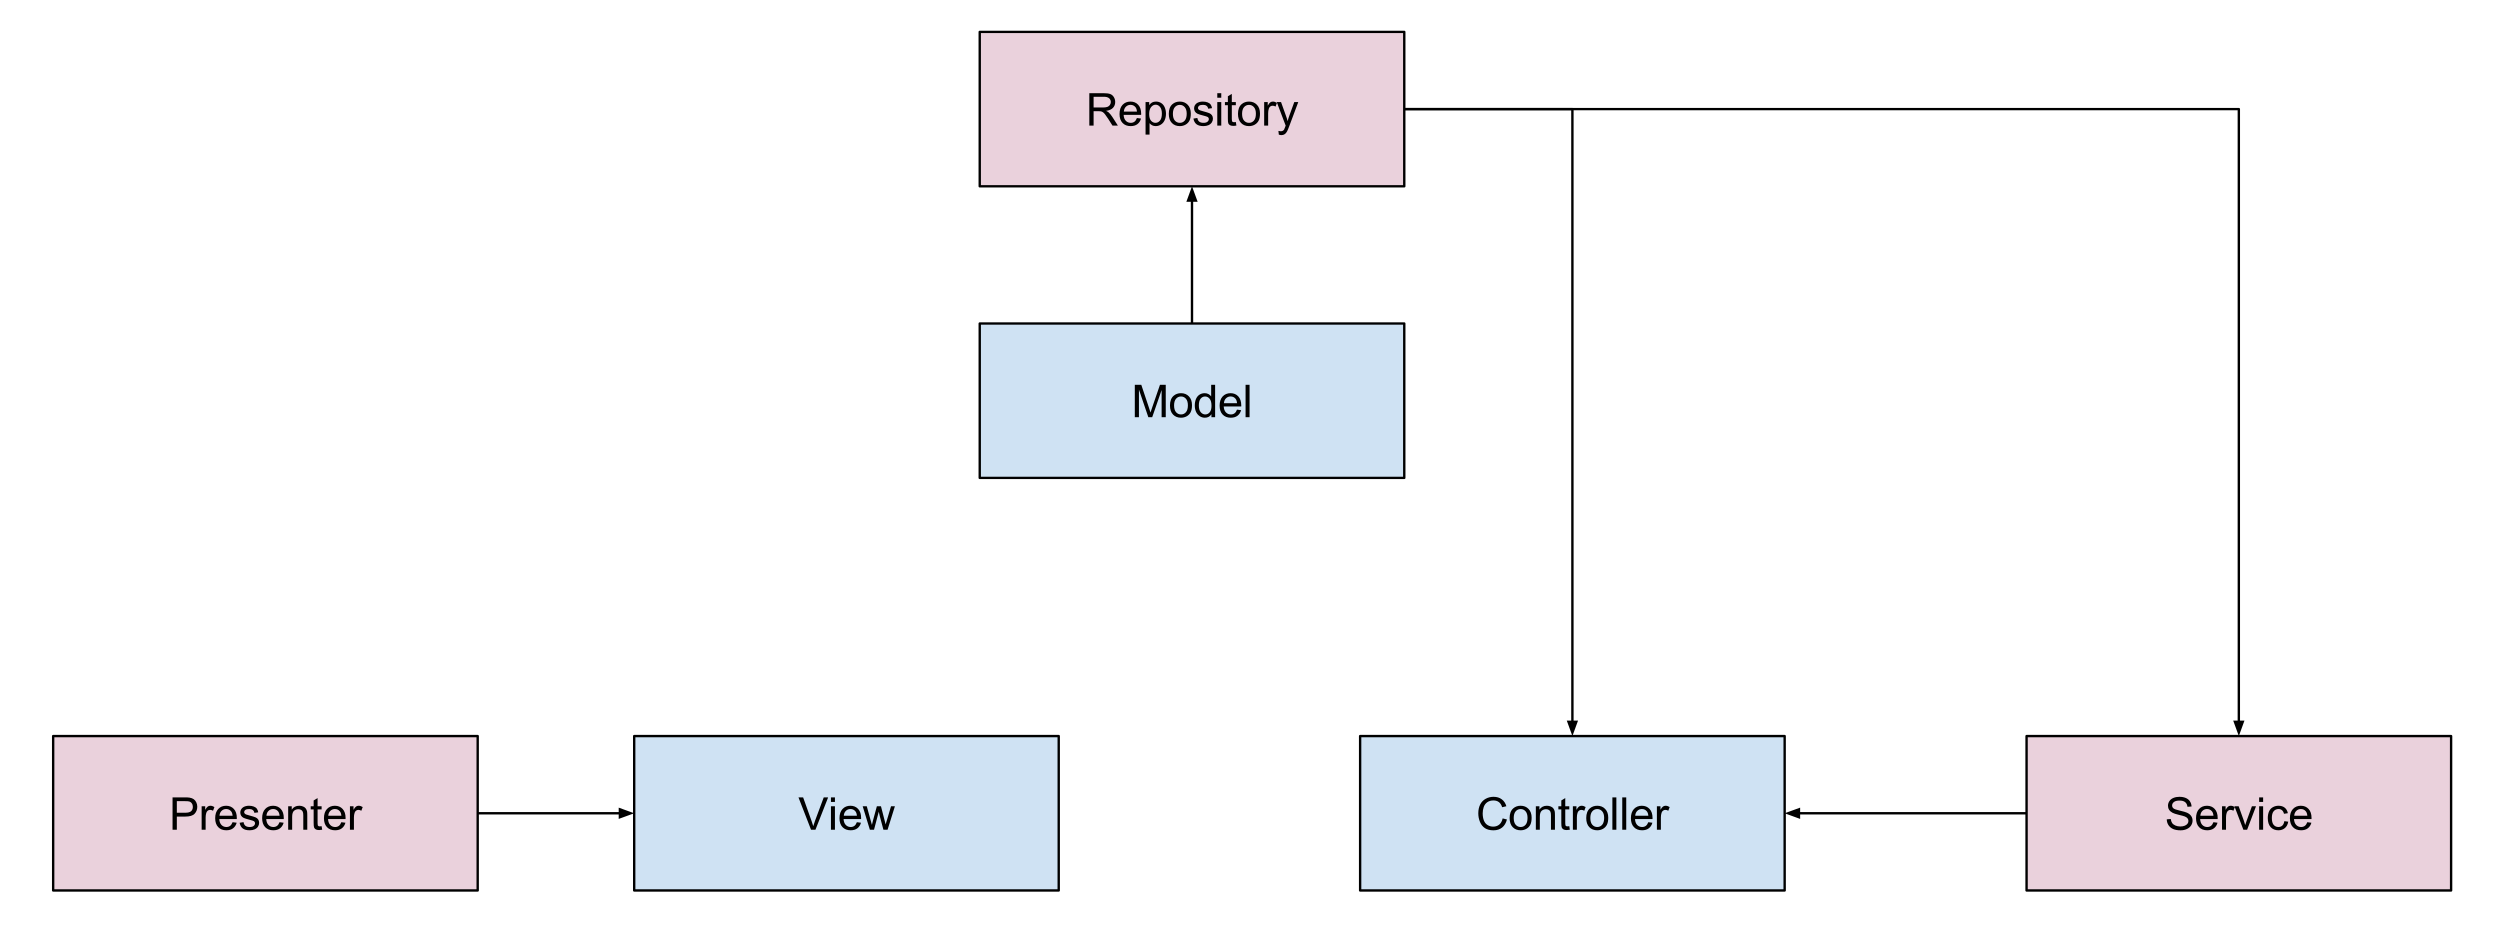
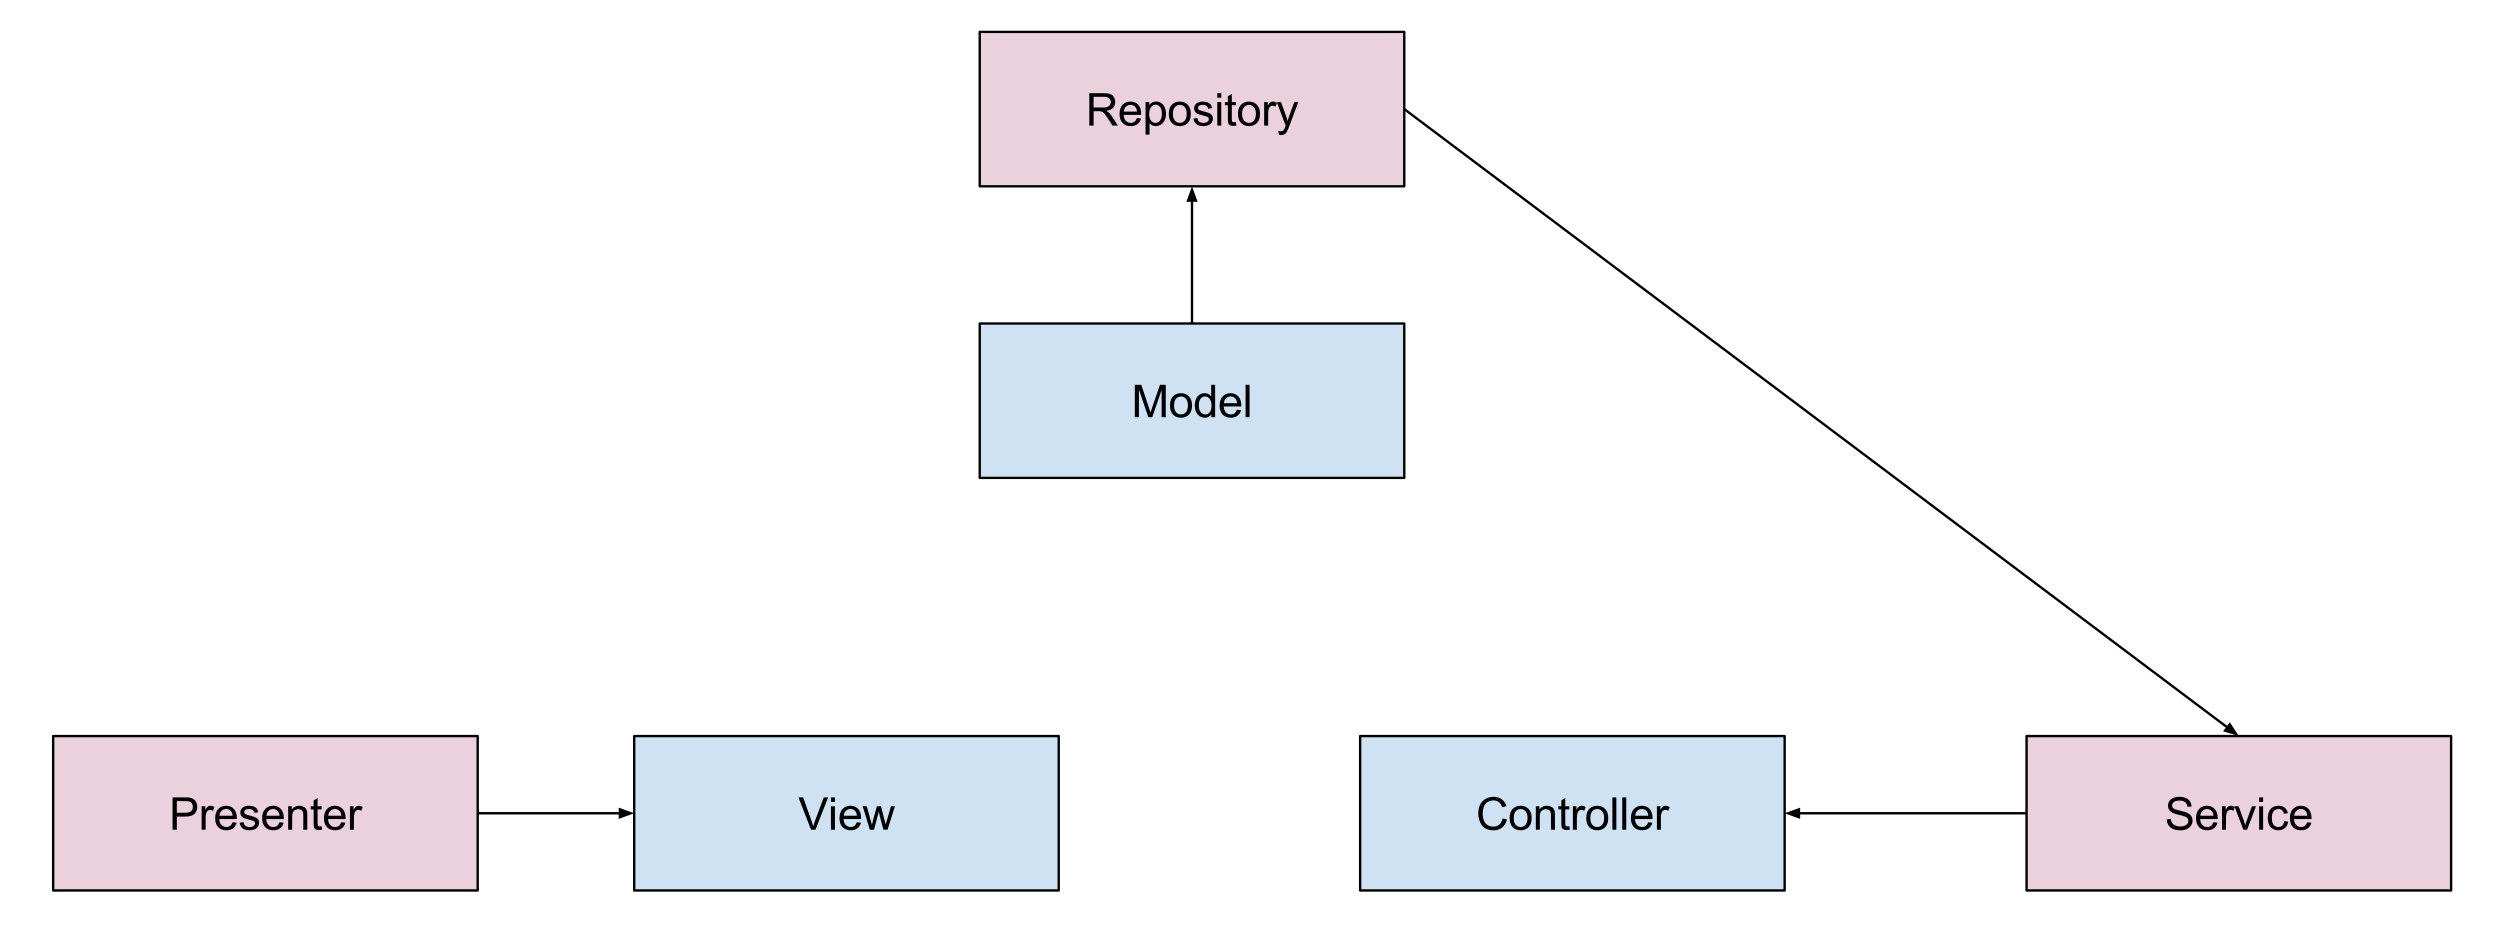
<svg xmlns="http://www.w3.org/2000/svg" version="1.1" viewBox="0.0 0.0 1049.042 390.092" fill="none" stroke="none" stroke-linecap="square" stroke-miterlimit="10">
  <clipPath id="p.0">
    <path d="m0 0l1049.042 0l0 390.092l-1049.042 0l0 -390.092z" clip-rule="nonzero" />
  </clipPath>
  <g clip-path="url(#p.0)">
    <path fill="#000000" fill-opacity="0.0" d="m0 0l1049.042 0l0 390.092l-1049.042 0z" fill-rule="nonzero" />
    <path fill="#cfe2f3" d="m411.113 135.748l178.142 0l0 64.787l-178.142 0z" fill-rule="nonzero" />
    <path stroke="#000000" stroke-width="1.0" stroke-linejoin="round" stroke-linecap="butt" d="m411.113 135.748l178.142 0l0 64.787l-178.142 0z" fill-rule="nonzero" />
    <path fill="#000000" d="m476.184 175.062l0 -13.594l2.719 0l3.219 9.625q0.438 1.344 0.641 2.016q0.234 -0.75 0.734 -2.188l3.25 -9.453l2.422 0l0 13.594l-1.734 0l0 -11.391l-3.953 11.391l-1.625 0l-3.938 -11.578l0 11.578l-1.734 0zm14.76 -4.922q0 -2.734 1.531 -4.062q1.266 -1.094 3.094 -1.094q2.031 0 3.312 1.344q1.297 1.328 1.297 3.672q0 1.906 -0.578 3.0q-0.562 1.078 -1.656 1.688q-1.078 0.594 -2.375 0.594q-2.062 0 -3.344 -1.328q-1.281 -1.328 -1.281 -3.812zm1.719 0q0 1.891 0.828 2.828q0.828 0.938 2.078 0.938q1.25 0 2.062 -0.938q0.828 -0.953 0.828 -2.891q0 -1.828 -0.828 -2.766q-0.828 -0.938 -2.062 -0.938q-1.25 0 -2.078 0.938q-0.828 0.938 -0.828 2.828zm15.673 4.922l0 -1.25q-0.938 1.469 -2.75 1.469q-1.172 0 -2.172 -0.641q-0.984 -0.656 -1.531 -1.812q-0.531 -1.172 -0.531 -2.688q0 -1.469 0.484 -2.672q0.5 -1.203 1.469 -1.844q0.984 -0.641 2.203 -0.641q0.891 0 1.578 0.375q0.703 0.375 1.141 0.984l0 -4.875l1.656 0l0 13.594l-1.547 0zm-5.281 -4.922q0 1.891 0.797 2.828q0.812 0.938 1.891 0.938q1.094 0 1.859 -0.891q0.766 -0.891 0.766 -2.734q0 -2.016 -0.781 -2.953q-0.781 -0.953 -1.922 -0.953q-1.109 0 -1.859 0.906q-0.75 0.906 -0.75 2.859zm16.016 1.75l1.719 0.219q-0.406 1.5 -1.516 2.344q-1.094 0.828 -2.812 0.828q-2.156 0 -3.422 -1.328q-1.266 -1.328 -1.266 -3.734q0 -2.484 1.266 -3.859q1.281 -1.375 3.328 -1.375q1.984 0 3.234 1.344q1.25 1.344 1.25 3.797q0 0.141 -0.016 0.438l-7.344 0q0.094 1.625 0.922 2.484q0.828 0.859 2.062 0.859q0.906 0 1.547 -0.469q0.656 -0.484 1.047 -1.547zm-5.484 -2.703l5.5 0q-0.109 -1.234 -0.625 -1.859q-0.797 -0.969 -2.078 -0.969q-1.141 0 -1.938 0.781q-0.781 0.766 -0.859 2.047zm9.079 5.875l0 -13.594l1.672 0l0 13.594l-1.672 0z" fill-rule="nonzero" />
    <path fill="#cfe2f3" d="m570.732 308.869l178.142 0l0 64.787l-178.142 0z" fill-rule="nonzero" />
    <path stroke="#000000" stroke-width="1.0" stroke-linejoin="round" stroke-linecap="butt" d="m570.732 308.869l178.142 0l0 64.787l-178.142 0z" fill-rule="nonzero" />
    <path fill="#000000" d="m630.538 343.417l1.797 0.453q-0.562 2.219 -2.031 3.391q-1.469 1.156 -3.594 1.156q-2.203 0 -3.578 -0.891q-1.375 -0.906 -2.094 -2.594q-0.719 -1.703 -0.719 -3.656q0 -2.125 0.797 -3.703q0.812 -1.578 2.312 -2.391q1.5 -0.828 3.297 -0.828q2.047 0 3.438 1.047q1.391 1.031 1.938 2.906l-1.766 0.422q-0.469 -1.484 -1.375 -2.156q-0.906 -0.688 -2.266 -0.688q-1.562 0 -2.625 0.75q-1.047 0.75 -1.484 2.031q-0.422 1.266 -0.422 2.609q0 1.734 0.5 3.031q0.516 1.281 1.578 1.922q1.078 0.641 2.312 0.641q1.516 0 2.562 -0.859q1.047 -0.875 1.422 -2.594zm2.926 -0.156q0 -2.734 1.531 -4.062q1.266 -1.094 3.094 -1.094q2.031 0 3.312 1.344q1.297 1.328 1.297 3.672q0 1.906 -0.578 3.0q-0.562 1.078 -1.656 1.688q-1.078 0.594 -2.375 0.594q-2.062 0 -3.344 -1.328q-1.281 -1.328 -1.281 -3.812zm1.719 0q0 1.891 0.828 2.828q0.828 0.938 2.078 0.938q1.25 0 2.062 -0.938q0.828 -0.953 0.828 -2.891q0 -1.828 -0.828 -2.766q-0.828 -0.938 -2.062 -0.938q-1.25 0 -2.078 0.938q-0.828 0.938 -0.828 2.828zm9.282 4.922l0 -9.859l1.5 0l0 1.406q1.094 -1.625 3.141 -1.625q0.891 0 1.641 0.328q0.75 0.312 1.109 0.844q0.375 0.516 0.531 1.219q0.094 0.469 0.094 1.625l0 6.062l-1.672 0l0 -6.0q0 -1.016 -0.203 -1.516q-0.188 -0.516 -0.688 -0.812q-0.5 -0.297 -1.172 -0.297q-1.062 0 -1.844 0.672q-0.766 0.672 -0.766 2.578l0 5.375l-1.672 0zm14.032 -1.5l0.234 1.484q-0.703 0.141 -1.266 0.141q-0.906 0 -1.406 -0.281q-0.5 -0.297 -0.703 -0.75q-0.203 -0.469 -0.203 -1.984l0 -5.656l-1.234 0l0 -1.312l1.234 0l0 -2.438l1.656 -1.0l0 3.438l1.688 0l0 1.312l-1.688 0l0 5.75q0 0.719 0.078 0.922q0.094 0.203 0.297 0.328q0.203 0.125 0.578 0.125q0.266 0 0.734 -0.078zm1.511 1.5l0 -9.859l1.5 0l0 1.5q0.578 -1.047 1.062 -1.375q0.484 -0.344 1.078 -0.344q0.844 0 1.719 0.547l-0.578 1.547q-0.609 -0.359 -1.234 -0.359q-0.547 0 -0.984 0.328q-0.422 0.328 -0.609 0.906q-0.281 0.891 -0.281 1.953l0 5.156l-1.672 0zm5.603 -4.922q0 -2.734 1.531 -4.062q1.266 -1.094 3.094 -1.094q2.031 0 3.312 1.344q1.297 1.328 1.297 3.672q0 1.906 -0.578 3.0q-0.562 1.078 -1.656 1.688q-1.078 0.594 -2.375 0.594q-2.062 0 -3.344 -1.328q-1.281 -1.328 -1.281 -3.812zm1.719 0q0 1.891 0.828 2.828q0.828 0.938 2.078 0.938q1.25 0 2.062 -0.938q0.828 -0.953 0.828 -2.891q0 -1.828 -0.828 -2.766q-0.828 -0.938 -2.062 -0.938q-1.25 0 -2.078 0.938q-0.828 0.938 -0.828 2.828zm9.251 4.922l0 -13.594l1.672 0l0 13.594l-1.672 0zm4.145 0l0 -13.594l1.672 0l0 13.594l-1.672 0zm10.926 -3.172l1.719 0.219q-0.406 1.5 -1.516 2.344q-1.094 0.828 -2.812 0.828q-2.156 0 -3.422 -1.328q-1.266 -1.328 -1.266 -3.734q0 -2.484 1.266 -3.859q1.281 -1.375 3.328 -1.375q1.984 0 3.234 1.344q1.25 1.344 1.25 3.797q0 0.141 -0.016 0.438l-7.344 0q0.094 1.625 0.922 2.484q0.828 0.859 2.062 0.859q0.906 0 1.547 -0.469q0.656 -0.484 1.047 -1.547zm-5.484 -2.703l5.5 0q-0.109 -1.234 -0.625 -1.859q-0.797 -0.969 -2.078 -0.969q-1.141 0 -1.938 0.781q-0.781 0.766 -0.859 2.047zm9.094 5.875l0 -9.859l1.5 0l0 1.5q0.578 -1.047 1.062 -1.375q0.484 -0.344 1.078 -0.344q0.844 0 1.719 0.547l-0.578 1.547q-0.609 -0.359 -1.234 -0.359q-0.547 0 -0.984 0.328q-0.422 0.328 -0.609 0.906q-0.281 0.891 -0.281 1.953l0 5.156l-1.672 0z" fill-rule="nonzero" />
    <path fill="#cfe2f3" d="m266.118 308.869l178.142 0l0 64.787l-178.142 0z" fill-rule="nonzero" />
    <path stroke="#000000" stroke-width="1.0" stroke-linejoin="round" stroke-linecap="butt" d="m266.118 308.869l178.142 0l0 64.787l-178.142 0z" fill-rule="nonzero" />
    <path fill="#000000" d="m340.33 348.182l-5.281 -13.594l1.953 0l3.531 9.875q0.438 1.188 0.719 2.219q0.312 -1.109 0.734 -2.219l3.672 -9.875l1.844 0l-5.328 13.594l-1.844 0zm8.35 -11.688l0 -1.906l1.672 0l0 1.906l-1.672 0zm0 11.688l0 -9.859l1.672 0l0 9.859l-1.672 0zm10.879 -3.172l1.719 0.219q-0.406 1.5 -1.516 2.344q-1.094 0.828 -2.812 0.828q-2.156 0 -3.422 -1.328q-1.266 -1.328 -1.266 -3.734q0 -2.484 1.266 -3.859q1.281 -1.375 3.328 -1.375q1.984 0 3.234 1.344q1.25 1.344 1.25 3.797q0 0.141 -0.016 0.438l-7.344 0q0.094 1.625 0.922 2.484q0.828 0.859 2.062 0.859q0.906 0 1.547 -0.469q0.656 -0.484 1.047 -1.547zm-5.484 -2.703l5.5 0q-0.109 -1.234 -0.625 -1.859q-0.797 -0.969 -2.078 -0.969q-1.141 0 -1.938 0.781q-0.781 0.766 -0.859 2.047zm10.938 5.875l-3.016 -9.859l1.719 0l1.562 5.688l0.594 2.125q0.031 -0.156 0.5 -2.031l1.578 -5.781l1.719 0l1.469 5.719l0.484 1.891l0.578 -1.906l1.688 -5.703l1.625 0l-3.078 9.859l-1.734 0l-1.578 -5.906l-0.375 -1.672l-2.0 7.578l-1.734 0z" fill-rule="nonzero" />
    <path fill="#ead1dc" d="m411.113 13.386l178.142 0l0 64.787l-178.142 0z" fill-rule="nonzero" />
    <path stroke="#000000" stroke-width="1.0" stroke-linejoin="round" stroke-linecap="butt" d="m411.113 13.386l178.142 0l0 64.787l-178.142 0z" fill-rule="nonzero" />
    <path fill="#000000" d="m457.097 52.7l0 -13.594l6.031 0q1.812 0 2.75 0.359q0.953 0.359 1.516 1.297q0.562 0.922 0.562 2.047q0 1.453 -0.938 2.453q-0.922 0.984 -2.891 1.25q0.719 0.344 1.094 0.672q0.781 0.734 1.484 1.812l2.375 3.703l-2.266 0l-1.797 -2.828q-0.797 -1.219 -1.312 -1.875q-0.5 -0.656 -0.906 -0.906q-0.406 -0.266 -0.812 -0.359q-0.312 -0.078 -1.016 -0.078l-2.078 0l0 6.047l-1.797 0zm1.797 -7.594l3.859 0q1.234 0 1.922 -0.25q0.703 -0.266 1.062 -0.828q0.375 -0.562 0.375 -1.219q0 -0.969 -0.703 -1.578q-0.703 -0.625 -2.219 -0.625l-4.297 0l0 4.5zm18.176 4.422l1.719 0.219q-0.406 1.5 -1.516 2.344q-1.094 0.828 -2.812 0.828q-2.156 0 -3.422 -1.328q-1.266 -1.328 -1.266 -3.734q0 -2.484 1.266 -3.859q1.281 -1.375 3.328 -1.375q1.984 0 3.234 1.344q1.25 1.344 1.25 3.797q0 0.141 -0.016 0.438l-7.344 0q0.094 1.625 0.922 2.484q0.828 0.859 2.062 0.859q0.906 0 1.547 -0.469q0.656 -0.484 1.047 -1.547zm-5.484 -2.703l5.5 0q-0.109 -1.234 -0.625 -1.859q-0.797 -0.969 -2.078 -0.969q-1.141 0 -1.938 0.781q-0.781 0.766 -0.859 2.047zm9.11 9.656l0 -13.641l1.531 0l0 1.281q0.531 -0.75 1.203 -1.125q0.688 -0.375 1.641 -0.375q1.266 0 2.234 0.656q0.969 0.641 1.453 1.828q0.5 1.188 0.5 2.594q0 1.516 -0.547 2.734q-0.547 1.203 -1.578 1.844q-1.031 0.641 -2.172 0.641q-0.844 0 -1.516 -0.344q-0.656 -0.359 -1.078 -0.891l0 4.797l-1.672 0zm1.516 -8.656q0 1.906 0.766 2.812q0.781 0.906 1.875 0.906q1.109 0 1.891 -0.938q0.797 -0.938 0.797 -2.922q0 -1.875 -0.781 -2.812q-0.766 -0.938 -1.844 -0.938q-1.062 0 -1.891 1.0q-0.812 1.0 -0.812 2.891zm8.235 -0.047q0 -2.734 1.531 -4.062q1.266 -1.094 3.094 -1.094q2.031 0 3.312 1.344q1.297 1.328 1.297 3.672q0 1.906 -0.578 3.0q-0.562 1.078 -1.656 1.688q-1.078 0.594 -2.375 0.594q-2.062 0 -3.344 -1.328q-1.281 -1.328 -1.281 -3.812zm1.719 0q0 1.891 0.828 2.828q0.828 0.938 2.078 0.938q1.25 0 2.062 -0.938q0.828 -0.953 0.828 -2.891q0 -1.828 -0.828 -2.766q-0.828 -0.938 -2.062 -0.938q-1.25 0 -2.078 0.938q-0.828 0.938 -0.828 2.828zm8.61 1.984l1.656 -0.266q0.141 1.0 0.766 1.531q0.641 0.516 1.781 0.516q1.156 0 1.703 -0.469q0.562 -0.469 0.562 -1.094q0 -0.562 -0.484 -0.891q-0.344 -0.219 -1.703 -0.562q-1.844 -0.469 -2.562 -0.797q-0.703 -0.344 -1.078 -0.938q-0.359 -0.609 -0.359 -1.328q0 -0.656 0.297 -1.219q0.312 -0.562 0.828 -0.938q0.391 -0.281 1.062 -0.484q0.672 -0.203 1.438 -0.203q1.172 0 2.047 0.344q0.875 0.328 1.281 0.906q0.422 0.562 0.578 1.516l-1.625 0.219q-0.109 -0.75 -0.656 -1.172q-0.531 -0.438 -1.5 -0.438q-1.156 0 -1.641 0.391q-0.484 0.375 -0.484 0.875q0 0.328 0.203 0.594q0.203 0.266 0.641 0.438q0.25 0.094 1.469 0.438q1.766 0.469 2.469 0.766q0.703 0.297 1.094 0.875q0.406 0.578 0.406 1.438q0 0.828 -0.484 1.578q-0.484 0.734 -1.406 1.141q-0.922 0.391 -2.078 0.391q-1.922 0 -2.938 -0.797q-1.0 -0.797 -1.281 -2.359zm10.016 -8.75l0 -1.906l1.672 0l0 1.906l-1.672 0zm0 11.688l0 -9.859l1.672 0l0 9.859l-1.672 0zm7.785 -1.5l0.234 1.484q-0.703 0.141 -1.266 0.141q-0.906 0 -1.406 -0.281q-0.5 -0.297 -0.703 -0.75q-0.203 -0.469 -0.203 -1.984l0 -5.656l-1.234 0l0 -1.312l1.234 0l0 -2.438l1.656 -1.0l0 3.438l1.688 0l0 1.312l-1.688 0l0 5.75q0 0.719 0.078 0.922q0.094 0.203 0.297 0.328q0.203 0.125 0.578 0.125q0.266 0 0.734 -0.078zm0.902 -3.422q0 -2.734 1.531 -4.062q1.266 -1.094 3.094 -1.094q2.031 0 3.312 1.344q1.297 1.328 1.297 3.672q0 1.906 -0.578 3.0q-0.562 1.078 -1.656 1.688q-1.078 0.594 -2.375 0.594q-2.062 0 -3.344 -1.328q-1.281 -1.328 -1.281 -3.812zm1.719 0q0 1.891 0.828 2.828q0.828 0.938 2.078 0.938q1.25 0 2.062 -0.938q0.828 -0.953 0.828 -2.891q0 -1.828 -0.828 -2.766q-0.828 -0.938 -2.062 -0.938q-1.25 0 -2.078 0.938q-0.828 0.938 -0.828 2.828zm9.266 4.922l0 -9.859l1.5 0l0 1.5q0.578 -1.047 1.062 -1.375q0.484 -0.344 1.078 -0.344q0.844 0 1.719 0.547l-0.578 1.547q-0.609 -0.359 -1.234 -0.359q-0.547 0 -0.984 0.328q-0.422 0.328 -0.609 0.906q-0.281 0.891 -0.281 1.953l0 5.156l-1.672 0zm6.15 3.797l-0.172 -1.562q0.547 0.141 0.953 0.141q0.547 0 0.875 -0.188q0.344 -0.188 0.562 -0.516q0.156 -0.25 0.5 -1.25q0.047 -0.141 0.156 -0.406l-3.734 -9.875l1.797 0l2.047 5.719q0.406 1.078 0.719 2.281q0.281 -1.156 0.688 -2.25l2.094 -5.75l1.672 0l-3.75 10.031q-0.594 1.625 -0.938 2.234q-0.438 0.828 -1.016 1.203q-0.578 0.391 -1.375 0.391q-0.484 0 -1.078 -0.203z" fill-rule="nonzero" />
    <path fill="#ead1dc" d="m850.381 308.869l178.142 0l0 64.787l-178.142 0z" fill-rule="nonzero" />
    <path stroke="#000000" stroke-width="1.0" stroke-linejoin="round" stroke-linecap="butt" d="m850.381 308.869l178.142 0l0 64.787l-178.142 0z" fill-rule="nonzero" />
    <path fill="#000000" d="m909.206 343.807l1.688 -0.141q0.125 1.016 0.562 1.672q0.438 0.656 1.359 1.062q0.938 0.406 2.094 0.406q1.031 0 1.812 -0.312q0.797 -0.312 1.188 -0.844q0.391 -0.531 0.391 -1.156q0 -0.641 -0.375 -1.109q-0.375 -0.484 -1.234 -0.812q-0.547 -0.219 -2.422 -0.656q-1.875 -0.453 -2.625 -0.859q-0.969 -0.516 -1.453 -1.266q-0.469 -0.75 -0.469 -1.688q0 -1.031 0.578 -1.922q0.594 -0.906 1.703 -1.359q1.125 -0.469 2.5 -0.469q1.516 0 2.672 0.484q1.156 0.484 1.766 1.438q0.625 0.938 0.672 2.141l-1.719 0.125q-0.141 -1.281 -0.953 -1.938q-0.797 -0.672 -2.359 -0.672q-1.625 0 -2.375 0.609q-0.75 0.594 -0.75 1.438q0 0.734 0.531 1.203q0.516 0.469 2.703 0.969q2.203 0.5 3.016 0.875q1.188 0.547 1.75 1.391q0.578 0.828 0.578 1.922q0 1.094 -0.625 2.062q-0.625 0.953 -1.797 1.484q-1.156 0.531 -2.609 0.531q-1.844 0 -3.094 -0.531q-1.25 -0.547 -1.969 -1.625q-0.703 -1.078 -0.734 -2.453zm19.584 1.203l1.719 0.219q-0.406 1.5 -1.516 2.344q-1.094 0.828 -2.812 0.828q-2.156 0 -3.422 -1.328q-1.266 -1.328 -1.266 -3.734q0 -2.484 1.266 -3.859q1.281 -1.375 3.328 -1.375q1.984 0 3.234 1.344q1.25 1.344 1.25 3.797q0 0.141 -0.016 0.438l-7.344 0q0.094 1.625 0.922 2.484q0.828 0.859 2.062 0.859q0.906 0 1.547 -0.469q0.656 -0.484 1.047 -1.547zm-5.484 -2.703l5.5 0q-0.109 -1.234 -0.625 -1.859q-0.797 -0.969 -2.078 -0.969q-1.141 0 -1.938 0.781q-0.781 0.766 -0.859 2.047zm9.094 5.875l0 -9.859l1.5 0l0 1.5q0.578 -1.047 1.062 -1.375q0.484 -0.344 1.078 -0.344q0.844 0 1.719 0.547l-0.578 1.547q-0.609 -0.359 -1.234 -0.359q-0.547 0 -0.984 0.328q-0.422 0.328 -0.609 0.906q-0.281 0.891 -0.281 1.953l0 5.156l-1.672 0zm8.963 0l-3.75 -9.859l1.766 0l2.125 5.906q0.344 0.953 0.625 1.984q0.219 -0.781 0.625 -1.875l2.188 -6.016l1.719 0l-3.734 9.859l-1.562 0zm6.609 -11.688l0 -1.906l1.672 0l0 1.906l-1.672 0zm0 11.688l0 -9.859l1.672 0l0 9.859l-1.672 0zm10.567 -3.609l1.641 0.219q-0.266 1.688 -1.375 2.656q-1.109 0.953 -2.734 0.953q-2.016 0 -3.25 -1.312q-1.219 -1.328 -1.219 -3.797q0 -1.594 0.516 -2.781q0.531 -1.203 1.609 -1.797q1.094 -0.609 2.359 -0.609q1.609 0 2.625 0.812q1.016 0.812 1.312 2.312l-1.625 0.25q-0.234 -1.0 -0.828 -1.5q-0.594 -0.5 -1.422 -0.5q-1.266 0 -2.062 0.906q-0.781 0.906 -0.781 2.859q0 1.984 0.766 2.891q0.766 0.891 1.984 0.891q0.984 0 1.641 -0.594q0.656 -0.609 0.844 -1.859zm9.641 0.438l1.719 0.219q-0.406 1.5 -1.516 2.344q-1.094 0.828 -2.812 0.828q-2.156 0 -3.422 -1.328q-1.266 -1.328 -1.266 -3.734q0 -2.484 1.266 -3.859q1.281 -1.375 3.328 -1.375q1.984 0 3.234 1.344q1.25 1.344 1.25 3.797q0 0.141 -0.016 0.438l-7.344 0q0.094 1.625 0.922 2.484q0.828 0.859 2.062 0.859q0.906 0 1.547 -0.469q0.656 -0.484 1.047 -1.547zm-5.484 -2.703l5.5 0q-0.109 -1.234 -0.625 -1.859q-0.797 -0.969 -2.078 -0.969q-1.141 0 -1.938 0.781q-0.781 0.766 -0.859 2.047z" fill-rule="nonzero" />
    <path fill="#ead1dc" d="m22.307 308.869l178.142 0l0 64.787l-178.142 0z" fill-rule="nonzero" />
    <path stroke="#000000" stroke-width="1.0" stroke-linejoin="round" stroke-linecap="butt" d="m22.307 308.869l178.142 0l0 64.787l-178.142 0z" fill-rule="nonzero" />
    <path fill="#000000" d="m72.405 348.182l0 -13.594l5.125 0q1.359 0 2.078 0.125q1.0 0.172 1.672 0.641q0.672 0.469 1.078 1.312q0.422 0.844 0.422 1.844q0 1.734 -1.109 2.938q-1.094 1.203 -3.984 1.203l-3.484 0l0 5.531l-1.797 0zm1.797 -7.141l3.516 0q1.75 0 2.469 -0.641q0.734 -0.656 0.734 -1.828q0 -0.859 -0.438 -1.469q-0.422 -0.609 -1.125 -0.797q-0.453 -0.125 -1.672 -0.125l-3.484 0l0 4.859zm10.412 7.141l0 -9.859l1.5 0l0 1.5q0.578 -1.047 1.062 -1.375q0.484 -0.344 1.078 -0.344q0.844 0 1.719 0.547l-0.578 1.547q-0.609 -0.359 -1.234 -0.359q-0.547 0 -0.984 0.328q-0.422 0.328 -0.609 0.906q-0.281 0.891 -0.281 1.953l0 5.156l-1.672 0zm12.978 -3.172l1.719 0.219q-0.406 1.5 -1.516 2.344q-1.094 0.828 -2.812 0.828q-2.156 0 -3.422 -1.328q-1.266 -1.328 -1.266 -3.734q0 -2.484 1.266 -3.859q1.281 -1.375 3.328 -1.375q1.984 0 3.234 1.344q1.25 1.344 1.25 3.797q0 0.141 -0.016 0.438l-7.344 0q0.094 1.625 0.922 2.484q0.828 0.859 2.062 0.859q0.906 0 1.547 -0.469q0.656 -0.484 1.047 -1.547zm-5.484 -2.703l5.5 0q-0.109 -1.234 -0.625 -1.859q-0.797 -0.969 -2.078 -0.969q-1.141 0 -1.938 0.781q-0.781 0.766 -0.859 2.047zm8.438 2.938l1.656 -0.266q0.141 1.0 0.766 1.531q0.641 0.516 1.781 0.516q1.156 0 1.703 -0.469q0.562 -0.469 0.562 -1.094q0 -0.562 -0.484 -0.891q-0.344 -0.219 -1.703 -0.562q-1.844 -0.469 -2.562 -0.797q-0.703 -0.344 -1.078 -0.938q-0.359 -0.609 -0.359 -1.328q0 -0.656 0.297 -1.219q0.312 -0.562 0.828 -0.938q0.391 -0.281 1.062 -0.484q0.672 -0.203 1.438 -0.203q1.172 0 2.047 0.344q0.875 0.328 1.281 0.906q0.422 0.562 0.578 1.516l-1.625 0.219q-0.109 -0.75 -0.656 -1.172q-0.531 -0.438 -1.5 -0.438q-1.156 0 -1.641 0.391q-0.484 0.375 -0.484 0.875q0 0.328 0.203 0.594q0.203 0.266 0.641 0.438q0.25 0.094 1.469 0.438q1.766 0.469 2.469 0.766q0.703 0.297 1.094 0.875q0.406 0.578 0.406 1.438q0 0.828 -0.484 1.578q-0.484 0.734 -1.406 1.141q-0.922 0.391 -2.078 0.391q-1.922 0 -2.938 -0.797q-1.0 -0.797 -1.281 -2.359zm16.75 -0.234l1.719 0.219q-0.406 1.5 -1.516 2.344q-1.094 0.828 -2.812 0.828q-2.156 0 -3.422 -1.328q-1.266 -1.328 -1.266 -3.734q0 -2.484 1.266 -3.859q1.281 -1.375 3.328 -1.375q1.984 0 3.234 1.344q1.25 1.344 1.25 3.797q0 0.141 -0.016 0.438l-7.344 0q0.094 1.625 0.922 2.484q0.828 0.859 2.062 0.859q0.906 0 1.547 -0.469q0.656 -0.484 1.047 -1.547zm-5.484 -2.703l5.5 0q-0.109 -1.234 -0.625 -1.859q-0.797 -0.969 -2.078 -0.969q-1.141 0 -1.938 0.781q-0.781 0.766 -0.859 2.047zm9.11 5.875l0 -9.859l1.5 0l0 1.406q1.094 -1.625 3.141 -1.625q0.891 0 1.641 0.328q0.75 0.312 1.109 0.844q0.375 0.516 0.531 1.219q0.094 0.469 0.094 1.625l0 6.062l-1.672 0l0 -6.0q0 -1.016 -0.203 -1.516q-0.188 -0.516 -0.688 -0.812q-0.5 -0.297 -1.172 -0.297q-1.062 0 -1.844 0.672q-0.766 0.672 -0.766 2.578l0 5.375l-1.672 0zm14.032 -1.5l0.234 1.484q-0.703 0.141 -1.266 0.141q-0.906 0 -1.406 -0.281q-0.5 -0.297 -0.703 -0.75q-0.203 -0.469 -0.203 -1.984l0 -5.656l-1.234 0l0 -1.312l1.234 0l0 -2.438l1.656 -1.0l0 3.438l1.688 0l0 1.312l-1.688 0l0 5.75q0 0.719 0.078 0.922q0.094 0.203 0.297 0.328q0.203 0.125 0.578 0.125q0.266 0 0.734 -0.078zm8.277 -1.672l1.719 0.219q-0.406 1.5 -1.516 2.344q-1.094 0.828 -2.812 0.828q-2.156 0 -3.422 -1.328q-1.266 -1.328 -1.266 -3.734q0 -2.484 1.266 -3.859q1.281 -1.375 3.328 -1.375q1.984 0 3.234 1.344q1.25 1.344 1.25 3.797q0 0.141 -0.016 0.438l-7.344 0q0.094 1.625 0.922 2.484q0.828 0.859 2.062 0.859q0.906 0 1.547 -0.469q0.656 -0.484 1.047 -1.547zm-5.484 -2.703l5.5 0q-0.109 -1.234 -0.625 -1.859q-0.797 -0.969 -2.078 -0.969q-1.141 0 -1.938 0.781q-0.781 0.766 -0.859 2.047zm9.094 5.875l0 -9.859l1.5 0l0 1.5q0.578 -1.047 1.062 -1.375q0.484 -0.344 1.078 -0.344q0.844 0 1.719 0.547l-0.578 1.547q-0.609 -0.359 -1.234 -0.359q-0.547 0 -0.984 0.328q-0.422 0.328 -0.609 0.906q-0.281 0.891 -0.281 1.953l0 5.156l-1.672 0z" fill-rule="nonzero" />
    <path fill="#000000" fill-opacity="0.0" d="m500.184 135.748l0 -57.575" fill-rule="nonzero" />
    <path stroke="#000000" stroke-width="1.0" stroke-linejoin="round" stroke-linecap="butt" d="m500.184 135.748l0 -51.575" fill-rule="evenodd" />
    <path fill="#000000" stroke="#000000" stroke-width="1.0" stroke-linecap="butt" d="m501.835 84.173l-1.652 -4.538l-1.652 4.538z" fill-rule="evenodd" />
    <path fill="#000000" fill-opacity="0.0" d="m850.381 341.262l-101.512 0" fill-rule="nonzero" />
    <path stroke="#000000" stroke-width="1.0" stroke-linejoin="round" stroke-linecap="butt" d="m850.381 341.262l-95.512 0" fill-rule="evenodd" />
    <path fill="#000000" stroke="#000000" stroke-width="1.0" stroke-linecap="butt" d="m754.869 339.611l-4.538 1.652l4.538 1.652z" fill-rule="evenodd" />
    <path fill="#000000" fill-opacity="0.0" d="m200.449 341.262l65.669 0" fill-rule="nonzero" />
    <path stroke="#000000" stroke-width="1.0" stroke-linejoin="round" stroke-linecap="butt" d="m200.449 341.262l59.669 0" fill-rule="evenodd" />
    <path fill="#000000" stroke="#000000" stroke-width="1.0" stroke-linecap="butt" d="m260.118 342.914l4.538 -1.652l-4.538 -1.652z" fill-rule="evenodd" />
-     <path fill="#000000" fill-opacity="0.0" d="m589.255 45.78l70.551 0l0 263.087" fill-rule="nonzero" />
-     <path stroke="#000000" stroke-width="1.0" stroke-linejoin="round" stroke-linecap="butt" d="m589.255 45.78l70.551 0l0 257.087" fill-rule="evenodd" />
-     <path fill="#000000" stroke="#000000" stroke-width="1.0" stroke-linecap="butt" d="m658.154 302.866l1.652 4.538l1.652 -4.538z" fill-rule="evenodd" />
-     <path fill="#000000" fill-opacity="0.0" d="m939.451 308.869l0 -263.087l-350.205 0" fill-rule="nonzero" />
-     <path stroke="#000000" stroke-width="1.0" stroke-linejoin="round" stroke-linecap="butt" d="m939.451 302.869l0 -257.087l-350.205 0" fill-rule="evenodd" />
-     <path fill="#000000" stroke="#000000" stroke-width="1.0" stroke-linecap="butt" d="m937.8 302.869l1.652 4.538l1.652 -4.538z" fill-rule="evenodd" />
+     <path fill="#000000" fill-opacity="0.0" d="m589.255 45.78l350.205 263.087" fill-rule="nonzero" />
+     <path stroke="#000000" stroke-width="1.0" stroke-linejoin="round" stroke-linecap="butt" d="m589.255 45.78l345.408 259.483" fill-rule="evenodd" />
+     <path fill="#000000" stroke="#000000" stroke-width="1.0" stroke-linecap="butt" d="m933.67 306.583l4.62 1.405l-2.636 -4.046z" fill-rule="evenodd" />
  </g>
</svg>
